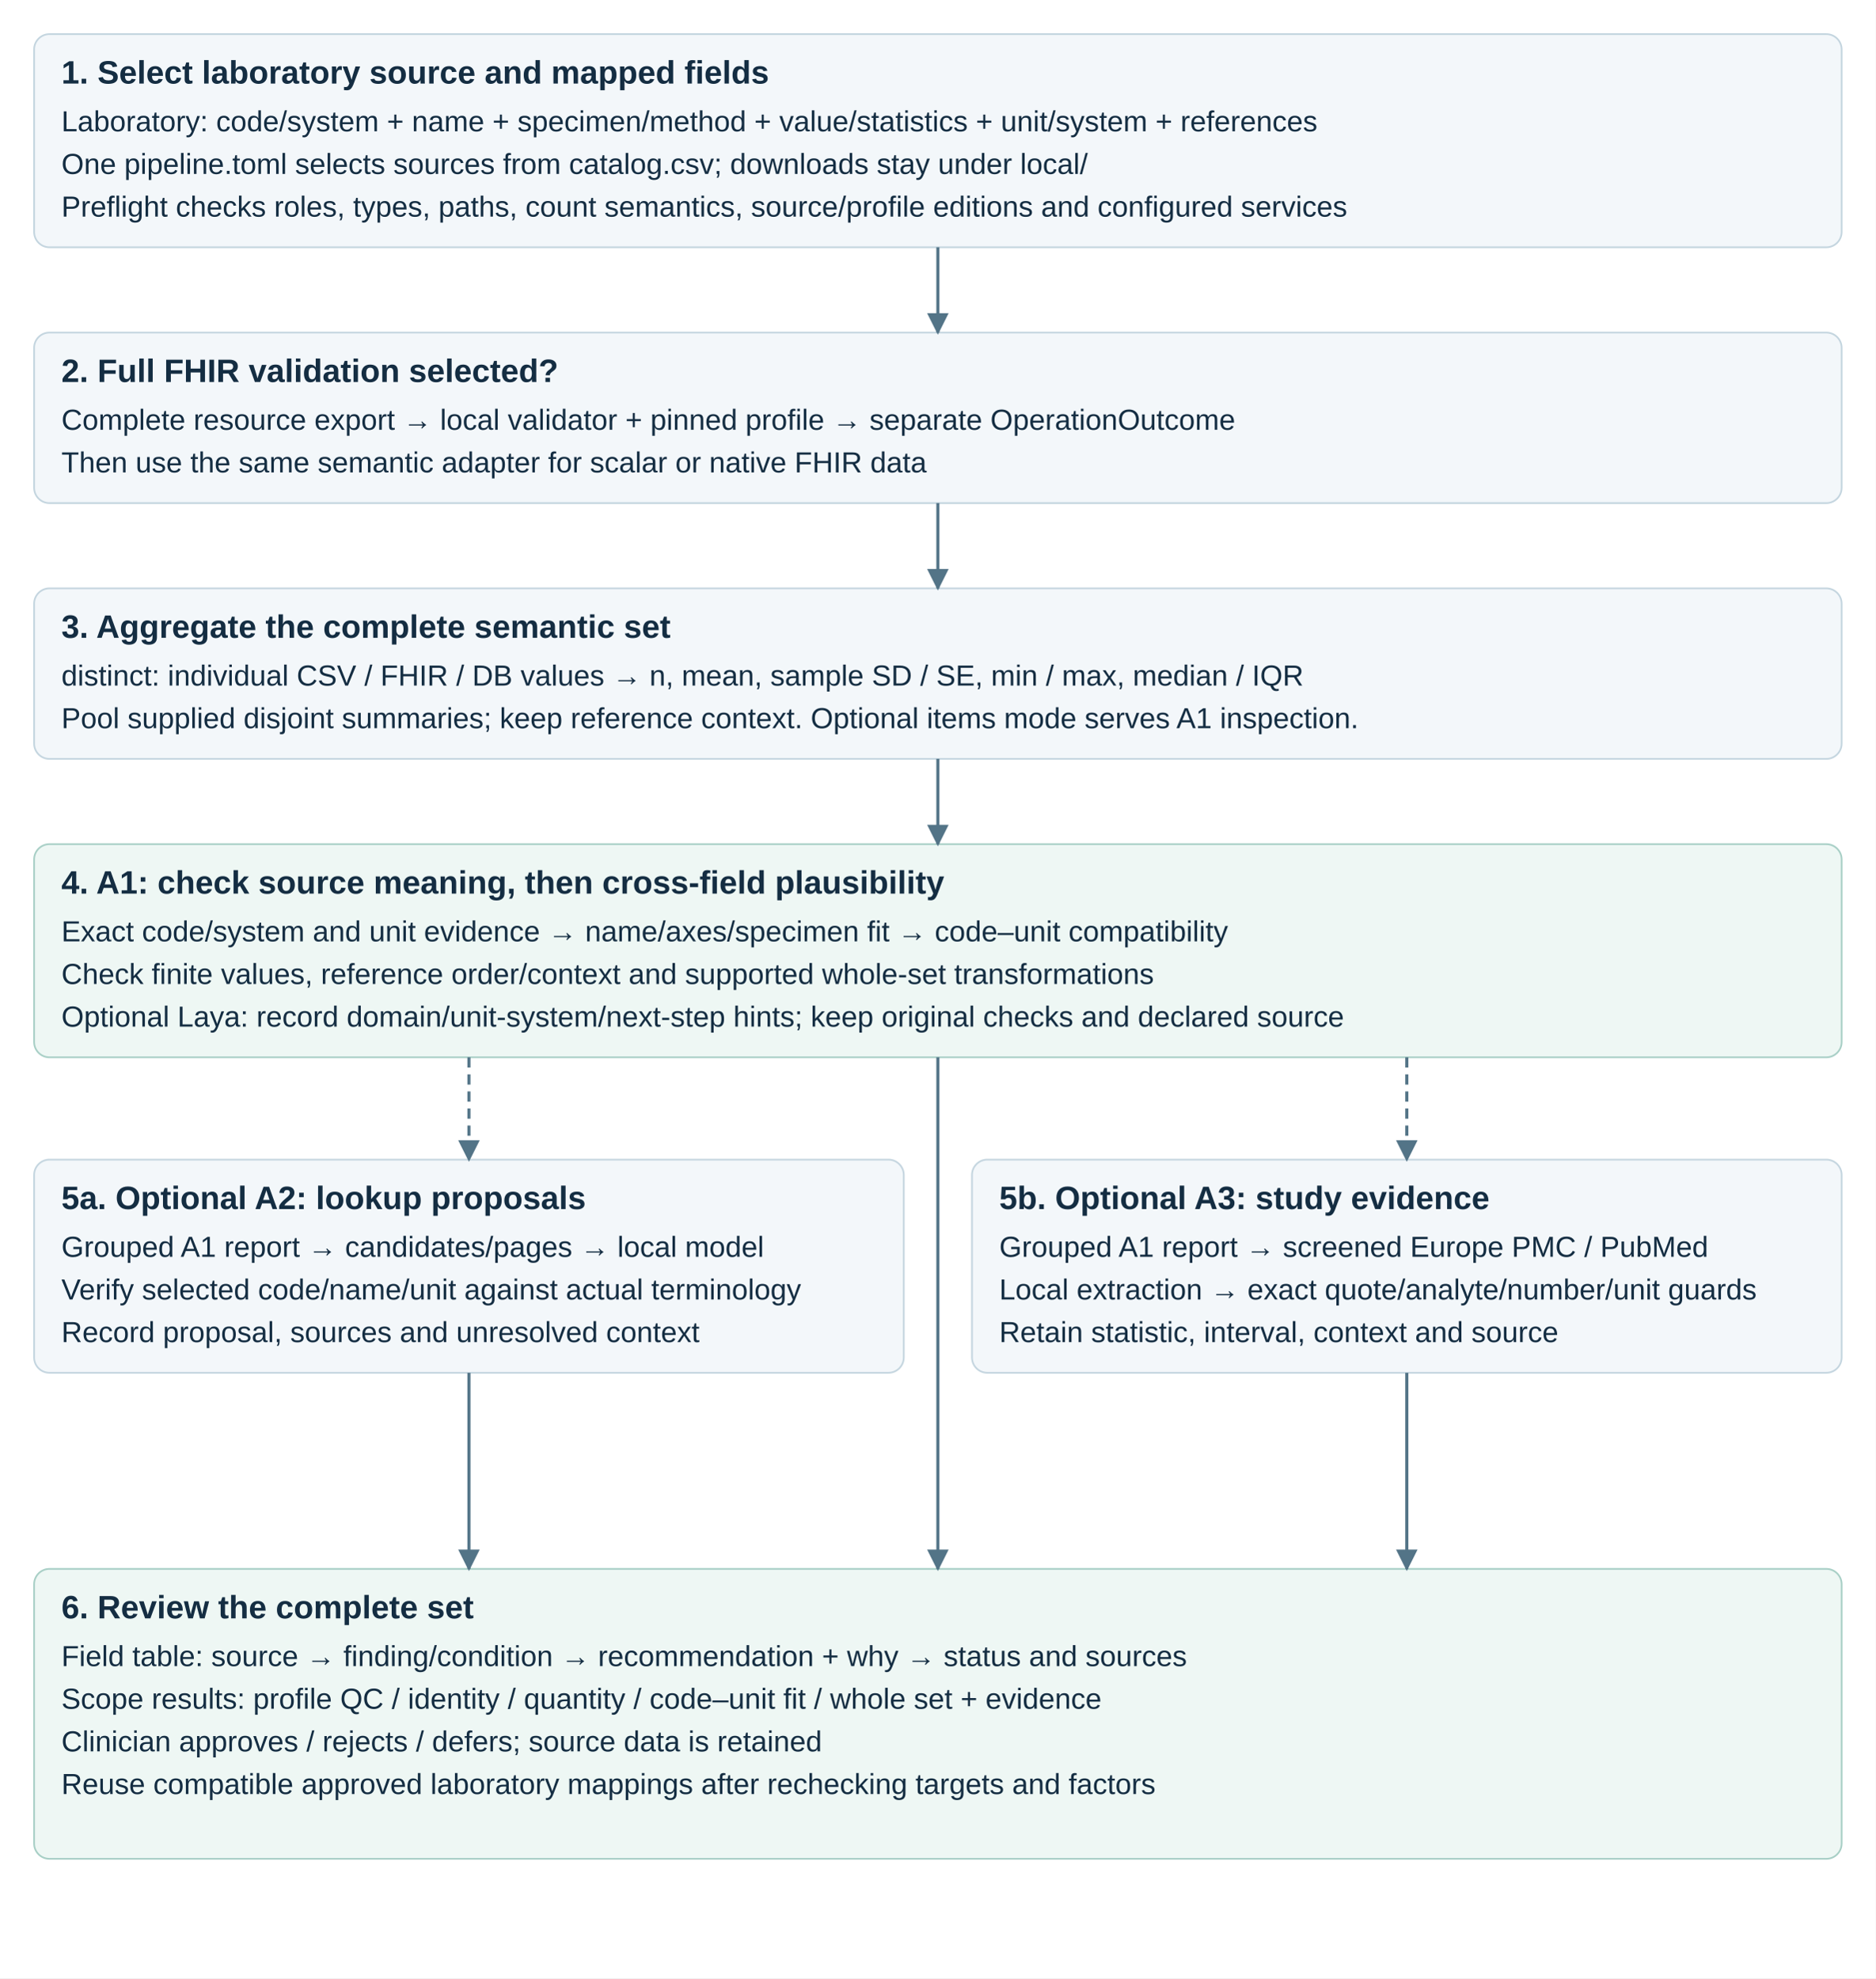
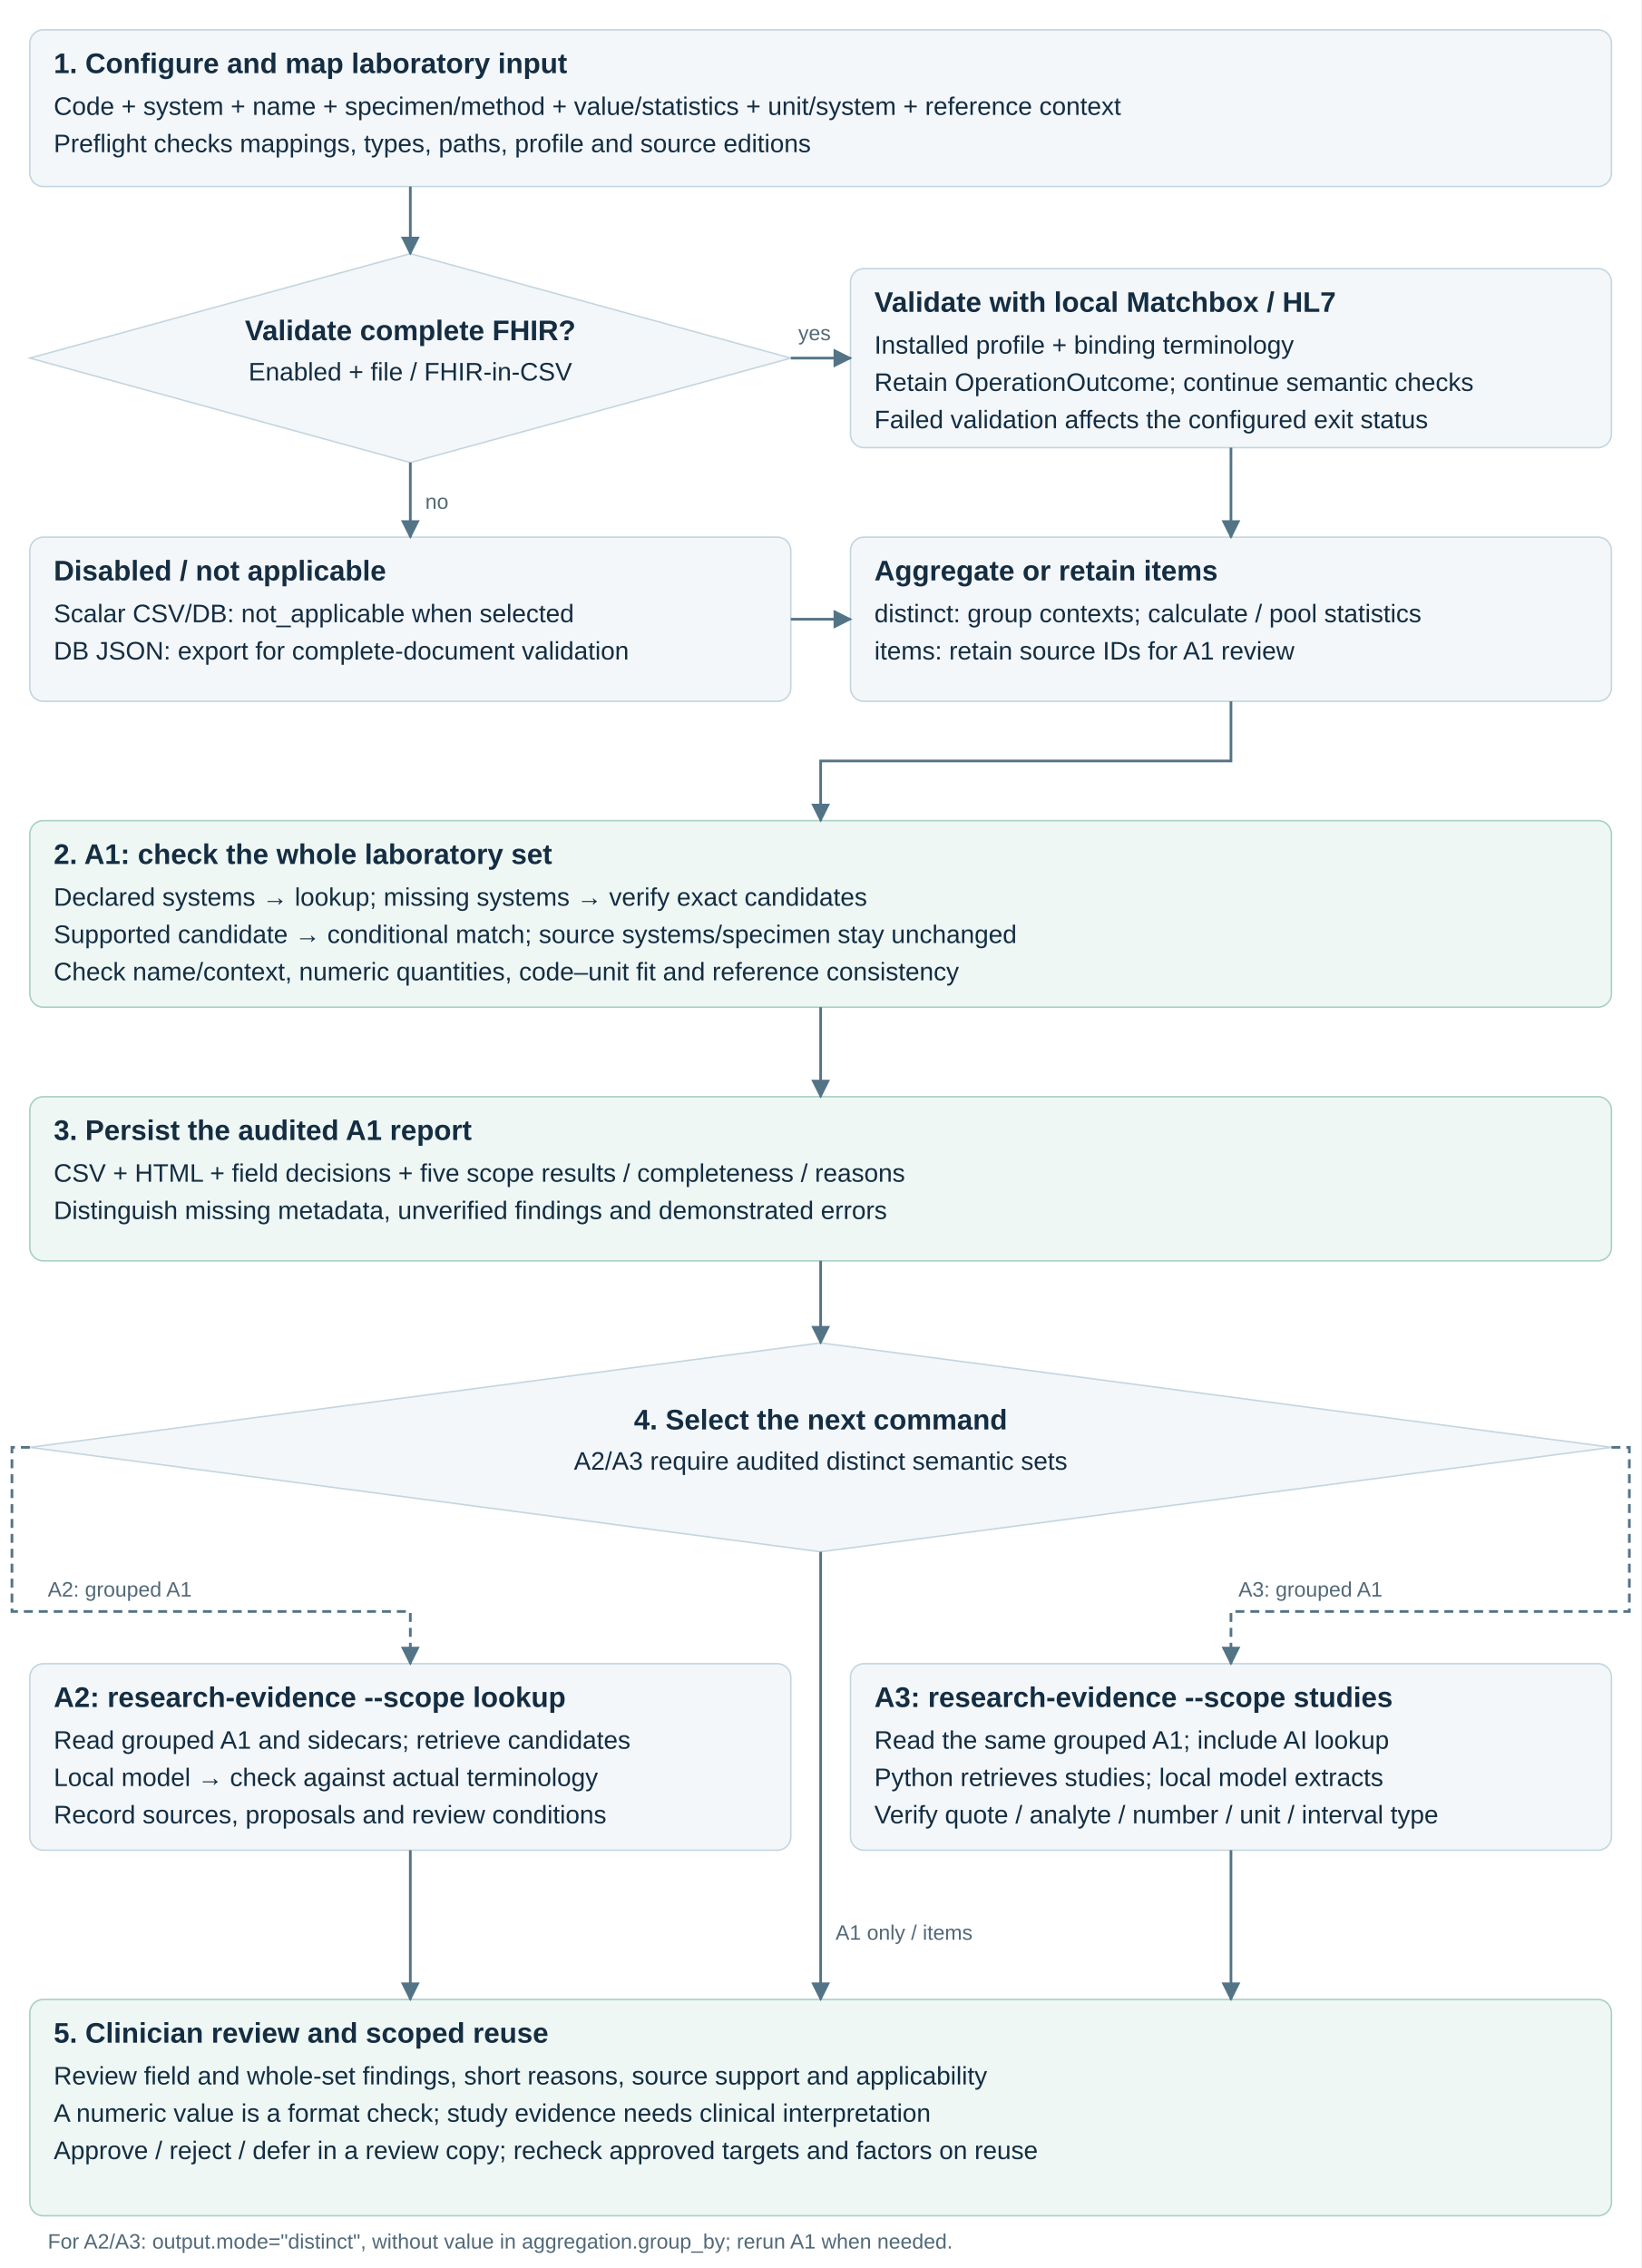
- <svg xmlns="http://www.w3.org/2000/svg" width="1100" height="1160" viewBox="0 0 1100 1160" role="img" aria-labelledby="title desc">
+ <svg xmlns="http://www.w3.org/2000/svg" width="1100" height="1520" viewBox="0 0 1100 1520" role="img" aria-labelledby="title desc">
  <defs>
    <marker id="arrow" viewBox="0 0 10 10" refX="9" refY="5" markerWidth="7" markerHeight="7" orient="auto-start-reverse">
      <path d="M0 0 L10 5 L0 10z" fill="#537487" />
    </marker>
  </defs>
  <style>text{font-family:Arial,sans-serif;fill:#142d42}.heading{font-size:19px;font-weight:700}.body{font-size:17px}.label{font-size:14px;fill:#526978}</style>
  <rect width="1100" height="100%" fill="white" />
-   <g data-node="CONTRACT">
-     <rect x="20" y="20" width="1060" height="125" rx="9" fill="#f3f7fa" stroke="#c4d5df" />
-     <text x="36" y="49" class="heading">1. Select laboratory source and mapped fields</text>
-     <text x="36" y="77" class="body">Laboratory: code/system + name + specimen/method + value/statistics + unit/system + references</text>
-     <text x="36" y="102" class="body">One pipeline.toml selects sources from catalog.csv; downloads stay under local/</text>
-     <text x="36" y="127" class="body">Preflight checks roles, types, paths, count semantics, source/profile editions and configured services</text>
+   <g data-node="INPUT">
+     <rect x="20" y="20" width="1060" height="105" rx="9" fill="#f3f7fa" stroke="#c4d5df" />
+     <text x="36" y="49" class="heading">1. Configure and map laboratory input</text>
+     <text x="36" y="77" class="body">Code + system + name + specimen/method + value/statistics + unit/system + reference context</text>
+     <text x="36" y="102" class="body">Preflight checks mappings, types, paths, profile and source editions</text>
+   </g>
+   <g data-node="VALIDATION">
+     <polygon points="275.0,170 530,240.0 275.0,310 20,240.0" fill="#f3f7fa" stroke="#c4d5df" />
+     <text x="275.0" y="228.0" class="heading" text-anchor="middle">Validate complete FHIR?</text>
+     <text x="275.0" y="255.0" class="body" text-anchor="middle">Enabled + file / FHIR-in-CSV</text>
  </g>
  <g data-node="FHIR">
-     <rect x="20" y="195" width="1060" height="100" rx="9" fill="#f3f7fa" stroke="#c4d5df" />
-     <text x="36" y="224" class="heading">2. Full FHIR validation selected?</text>
-     <text x="36" y="252" class="body">Complete resource export → local validator + pinned profile → separate OperationOutcome</text>
-     <text x="36" y="277" class="body">Then use the same semantic adapter for scalar or native FHIR data</text>
+     <rect x="570" y="180" width="510" height="120" rx="9" fill="#f3f7fa" stroke="#c4d5df" />
+     <text x="586" y="209" class="heading">Validate with local Matchbox / HL7</text>
+     <text x="586" y="237" class="body">Installed profile + binding terminology</text>
+     <text x="586" y="262" class="body">Retain OperationOutcome; continue semantic checks</text>
+     <text x="586" y="287" class="body">Failed validation affects the configured exit status</text>
+   </g>
+   <g data-node="SKIP">
+     <rect x="20" y="360" width="510" height="110" rx="9" fill="#f3f7fa" stroke="#c4d5df" />
+     <text x="36" y="389" class="heading">Disabled / not applicable</text>
+     <text x="36" y="417" class="body">Scalar CSV/DB: not_applicable when selected</text>
+     <text x="36" y="442" class="body">DB JSON: export for complete-document validation</text>
  </g>
  <g data-node="GROUP">
-     <rect x="20" y="345" width="1060" height="100" rx="9" fill="#f3f7fa" stroke="#c4d5df" />
-     <text x="36" y="374" class="heading">3. Aggregate the complete semantic set</text>
-     <text x="36" y="402" class="body">distinct: individual CSV / FHIR / DB values → n, mean, sample SD / SE, min / max, median / IQR</text>
-     <text x="36" y="427" class="body">Pool supplied disjoint summaries; keep reference context. Optional items mode serves A1 inspection.</text>
+     <rect x="570" y="360" width="510" height="110" rx="9" fill="#f3f7fa" stroke="#c4d5df" />
+     <text x="586" y="389" class="heading">Aggregate or retain items</text>
+     <text x="586" y="417" class="body">distinct: group contexts; calculate / pool statistics</text>
+     <text x="586" y="442" class="body">items: retain source IDs for A1 review</text>
  </g>
  <g data-node="A1">
-     <rect x="20" y="495" width="1060" height="125" rx="9" fill="#eef7f4" stroke="#a8cfc6" />
-     <text x="36" y="524" class="heading">4. A1: check source meaning, then cross-field plausibility</text>
-     <text x="36" y="552" class="body">Exact code/system and unit evidence → name/axes/specimen fit → code–unit compatibility</text>
-     <text x="36" y="577" class="body">Check finite values, reference order/context and supported whole-set transformations</text>
-     <text x="36" y="602" class="body">Optional Laya: record domain/unit-system/next-step hints; keep original checks and declared source</text>
+     <rect x="20" y="550" width="1060" height="125" rx="9" fill="#eef7f4" stroke="#a8cfc6" />
+     <text x="36" y="579" class="heading">2. A1: check the whole laboratory set</text>
+     <text x="36" y="607" class="body">Declared systems → lookup; missing systems → verify exact candidates</text>
+     <text x="36" y="632" class="body">Supported candidate → conditional match; source systems/specimen stay unchanged</text>
+     <text x="36" y="657" class="body">Check name/context, numeric quantities, code–unit fit and reference consistency</text>
+   </g>
+   <g data-node="REPORT">
+     <rect x="20" y="735" width="1060" height="110" rx="9" fill="#eef7f4" stroke="#a8cfc6" />
+     <text x="36" y="764" class="heading">3. Persist the audited A1 report</text>
+     <text x="36" y="792" class="body">CSV + HTML + field decisions + five scope results / completeness / reasons</text>
+     <text x="36" y="817" class="body">Distinguish missing metadata, unverified findings and demonstrated errors</text>
+   </g>
+   <g data-node="METHOD">
+     <polygon points="550.0,900 1080,970.0 550.0,1040 20,970.0" fill="#f3f7fa" stroke="#c4d5df" />
+     <text x="550.0" y="958.0" class="heading" text-anchor="middle">4. Select the next command</text>
+     <text x="550.0" y="985.0" class="body" text-anchor="middle">A2/A3 require audited distinct semantic sets</text>
  </g>
  <g data-node="A2">
-     <rect x="20" y="680" width="510" height="125" rx="9" fill="#f3f7fa" stroke="#c4d5df" />
-     <text x="36" y="709" class="heading">5a. Optional A2: lookup proposals</text>
-     <text x="36" y="737" class="body">Grouped A1 report → candidates/pages → local model</text>
-     <text x="36" y="762" class="body">Verify selected code/name/unit against actual terminology</text>
-     <text x="36" y="787" class="body">Record proposal, sources and unresolved context</text>
+     <rect x="20" y="1115" width="510" height="125" rx="9" fill="#f3f7fa" stroke="#c4d5df" />
+     <text x="36" y="1144" class="heading">A2: research-evidence --scope lookup</text>
+     <text x="36" y="1172" class="body">Read grouped A1 and sidecars; retrieve candidates</text>
+     <text x="36" y="1197" class="body">Local model → check against actual terminology</text>
+     <text x="36" y="1222" class="body">Record sources, proposals and review conditions</text>
  </g>
  <g data-node="A3">
-     <rect x="570" y="680" width="510" height="125" rx="9" fill="#f3f7fa" stroke="#c4d5df" />
-     <text x="586" y="709" class="heading">5b. Optional A3: study evidence</text>
-     <text x="586" y="737" class="body">Grouped A1 report → screened Europe PMC / PubMed</text>
-     <text x="586" y="762" class="body">Local extraction → exact quote/analyte/number/unit guards</text>
-     <text x="586" y="787" class="body">Retain statistic, interval, context and source</text>
+     <rect x="570" y="1115" width="510" height="125" rx="9" fill="#f3f7fa" stroke="#c4d5df" />
+     <text x="586" y="1144" class="heading">A3: research-evidence --scope studies</text>
+     <text x="586" y="1172" class="body">Read the same grouped A1; include AI lookup</text>
+     <text x="586" y="1197" class="body">Python retrieves studies; local model extracts</text>
+     <text x="586" y="1222" class="body">Verify quote / analyte / number / unit / interval type</text>
  </g>
  <g data-node="REVIEW">
-     <rect x="20" y="920" width="1060" height="170" rx="9" fill="#eef7f4" stroke="#a8cfc6" />
-     <text x="36" y="949" class="heading">6. Review the complete set</text>
-     <text x="36" y="977" class="body">Field table: source → finding/condition → recommendation + why → status and sources</text>
-     <text x="36" y="1002" class="body">Scope results: profile QC / identity / quantity / code–unit fit / whole set + evidence</text>
-     <text x="36" y="1027" class="body">Clinician approves / rejects / defers; source data is retained</text>
-     <text x="36" y="1052" class="body">Reuse compatible approved laboratory mappings after rechecking targets and factors</text>
+     <rect x="20" y="1340" width="1060" height="145" rx="9" fill="#eef7f4" stroke="#a8cfc6" />
+     <text x="36" y="1369" class="heading">5. Clinician review and scoped reuse</text>
+     <text x="36" y="1397" class="body">Review field and whole-set findings, short reasons, source support and applicability</text>
+     <text x="36" y="1422" class="body">A numeric value is a format check; study evidence needs clinical interpretation</text>
+     <text x="36" y="1447" class="body">Approve / reject / defer in a review copy; recheck approved targets and factors on reuse</text>
  </g>
-   <path data-edge="CONTRACT-FHIR" d="M550 145 V195" fill="none" stroke="#537487" stroke-width="1.8" marker-end="url(#arrow)" />
-   <path data-edge="FHIR-GROUP" d="M550 295 V345" fill="none" stroke="#537487" stroke-width="1.8" marker-end="url(#arrow)" />
-   <path data-edge="GROUP-A1" d="M550 445 V495" fill="none" stroke="#537487" stroke-width="1.8" marker-end="url(#arrow)" />
-   <path data-edge="A1-A2" d="M275 620 V680" fill="none" stroke="#537487" stroke-width="1.8" stroke-dasharray="6 4" marker-end="url(#arrow)" />
-   <path data-edge="A1-A3" d="M825 620 V680" fill="none" stroke="#537487" stroke-width="1.8" stroke-dasharray="6 4" marker-end="url(#arrow)" />
-   <path data-edge="A1-REVIEW" d="M550 620 V920" fill="none" stroke="#537487" stroke-width="1.8" marker-end="url(#arrow)" />
-   <path data-edge="A2-REVIEW" d="M275 805 V920" fill="none" stroke="#537487" stroke-width="1.8" marker-end="url(#arrow)" />
-   <path data-edge="A3-REVIEW" d="M825 805 V920" fill="none" stroke="#537487" stroke-width="1.8" marker-end="url(#arrow)" />
+   <path data-edge="INPUT-VALIDATION" d="M275 125 V170" fill="none" stroke="#537487" stroke-width="1.8" marker-end="url(#arrow)" />
+   <path data-edge="VALIDATION-FHIR" d="M530 240 H570" fill="none" stroke="#537487" stroke-width="1.8" marker-end="url(#arrow)" />
+   <path data-edge="VALIDATION-SKIP" d="M275 310 V360" fill="none" stroke="#537487" stroke-width="1.8" marker-end="url(#arrow)" />
+   <path data-edge="FHIR-GROUP" d="M825 300 V360" fill="none" stroke="#537487" stroke-width="1.8" marker-end="url(#arrow)" />
+   <path data-edge="SKIP-GROUP" d="M530 415 H570" fill="none" stroke="#537487" stroke-width="1.8" marker-end="url(#arrow)" />
+   <path data-edge="GROUP-A1" d="M825 470 V510 H550 V550" fill="none" stroke="#537487" stroke-width="1.8" marker-end="url(#arrow)" />
+   <path data-edge="A1-REPORT" d="M550 675 V735" fill="none" stroke="#537487" stroke-width="1.8" marker-end="url(#arrow)" />
+   <path data-edge="REPORT-METHOD" d="M550 845 V900" fill="none" stroke="#537487" stroke-width="1.8" marker-end="url(#arrow)" />
+   <path data-edge="METHOD-A2" d="M20 970 H8 V1080 H275 V1115" fill="none" stroke="#537487" stroke-width="1.8" stroke-dasharray="6 4" marker-end="url(#arrow)" />
+   <path data-edge="METHOD-A3" d="M1080 970 H1092 V1080 H825 V1115" fill="none" stroke="#537487" stroke-width="1.8" stroke-dasharray="6 4" marker-end="url(#arrow)" />
+   <path data-edge="METHOD-REVIEW" d="M550 1040 V1340" fill="none" stroke="#537487" stroke-width="1.8" marker-end="url(#arrow)" />
+   <path data-edge="A2-REVIEW" d="M275 1240 V1340" fill="none" stroke="#537487" stroke-width="1.8" marker-end="url(#arrow)" />
+   <path data-edge="A3-REVIEW" d="M825 1240 V1340" fill="none" stroke="#537487" stroke-width="1.8" marker-end="url(#arrow)" />
+   <text x="535" y="228" class="label">yes</text>
+   <text x="285" y="341" class="label">no</text>
+   <text x="32" y="1070" class="label">A2: grouped A1</text>
+   <text x="830" y="1070" class="label">A3: grouped A1</text>
+   <text x="560" y="1300" class="label">A1 only / items</text>
+   <text x="32" y="1507" class="label">For A2/A3: output.mode="distinct", without value in aggregation.group_by; rerun A1 when needed.</text>
</svg>
